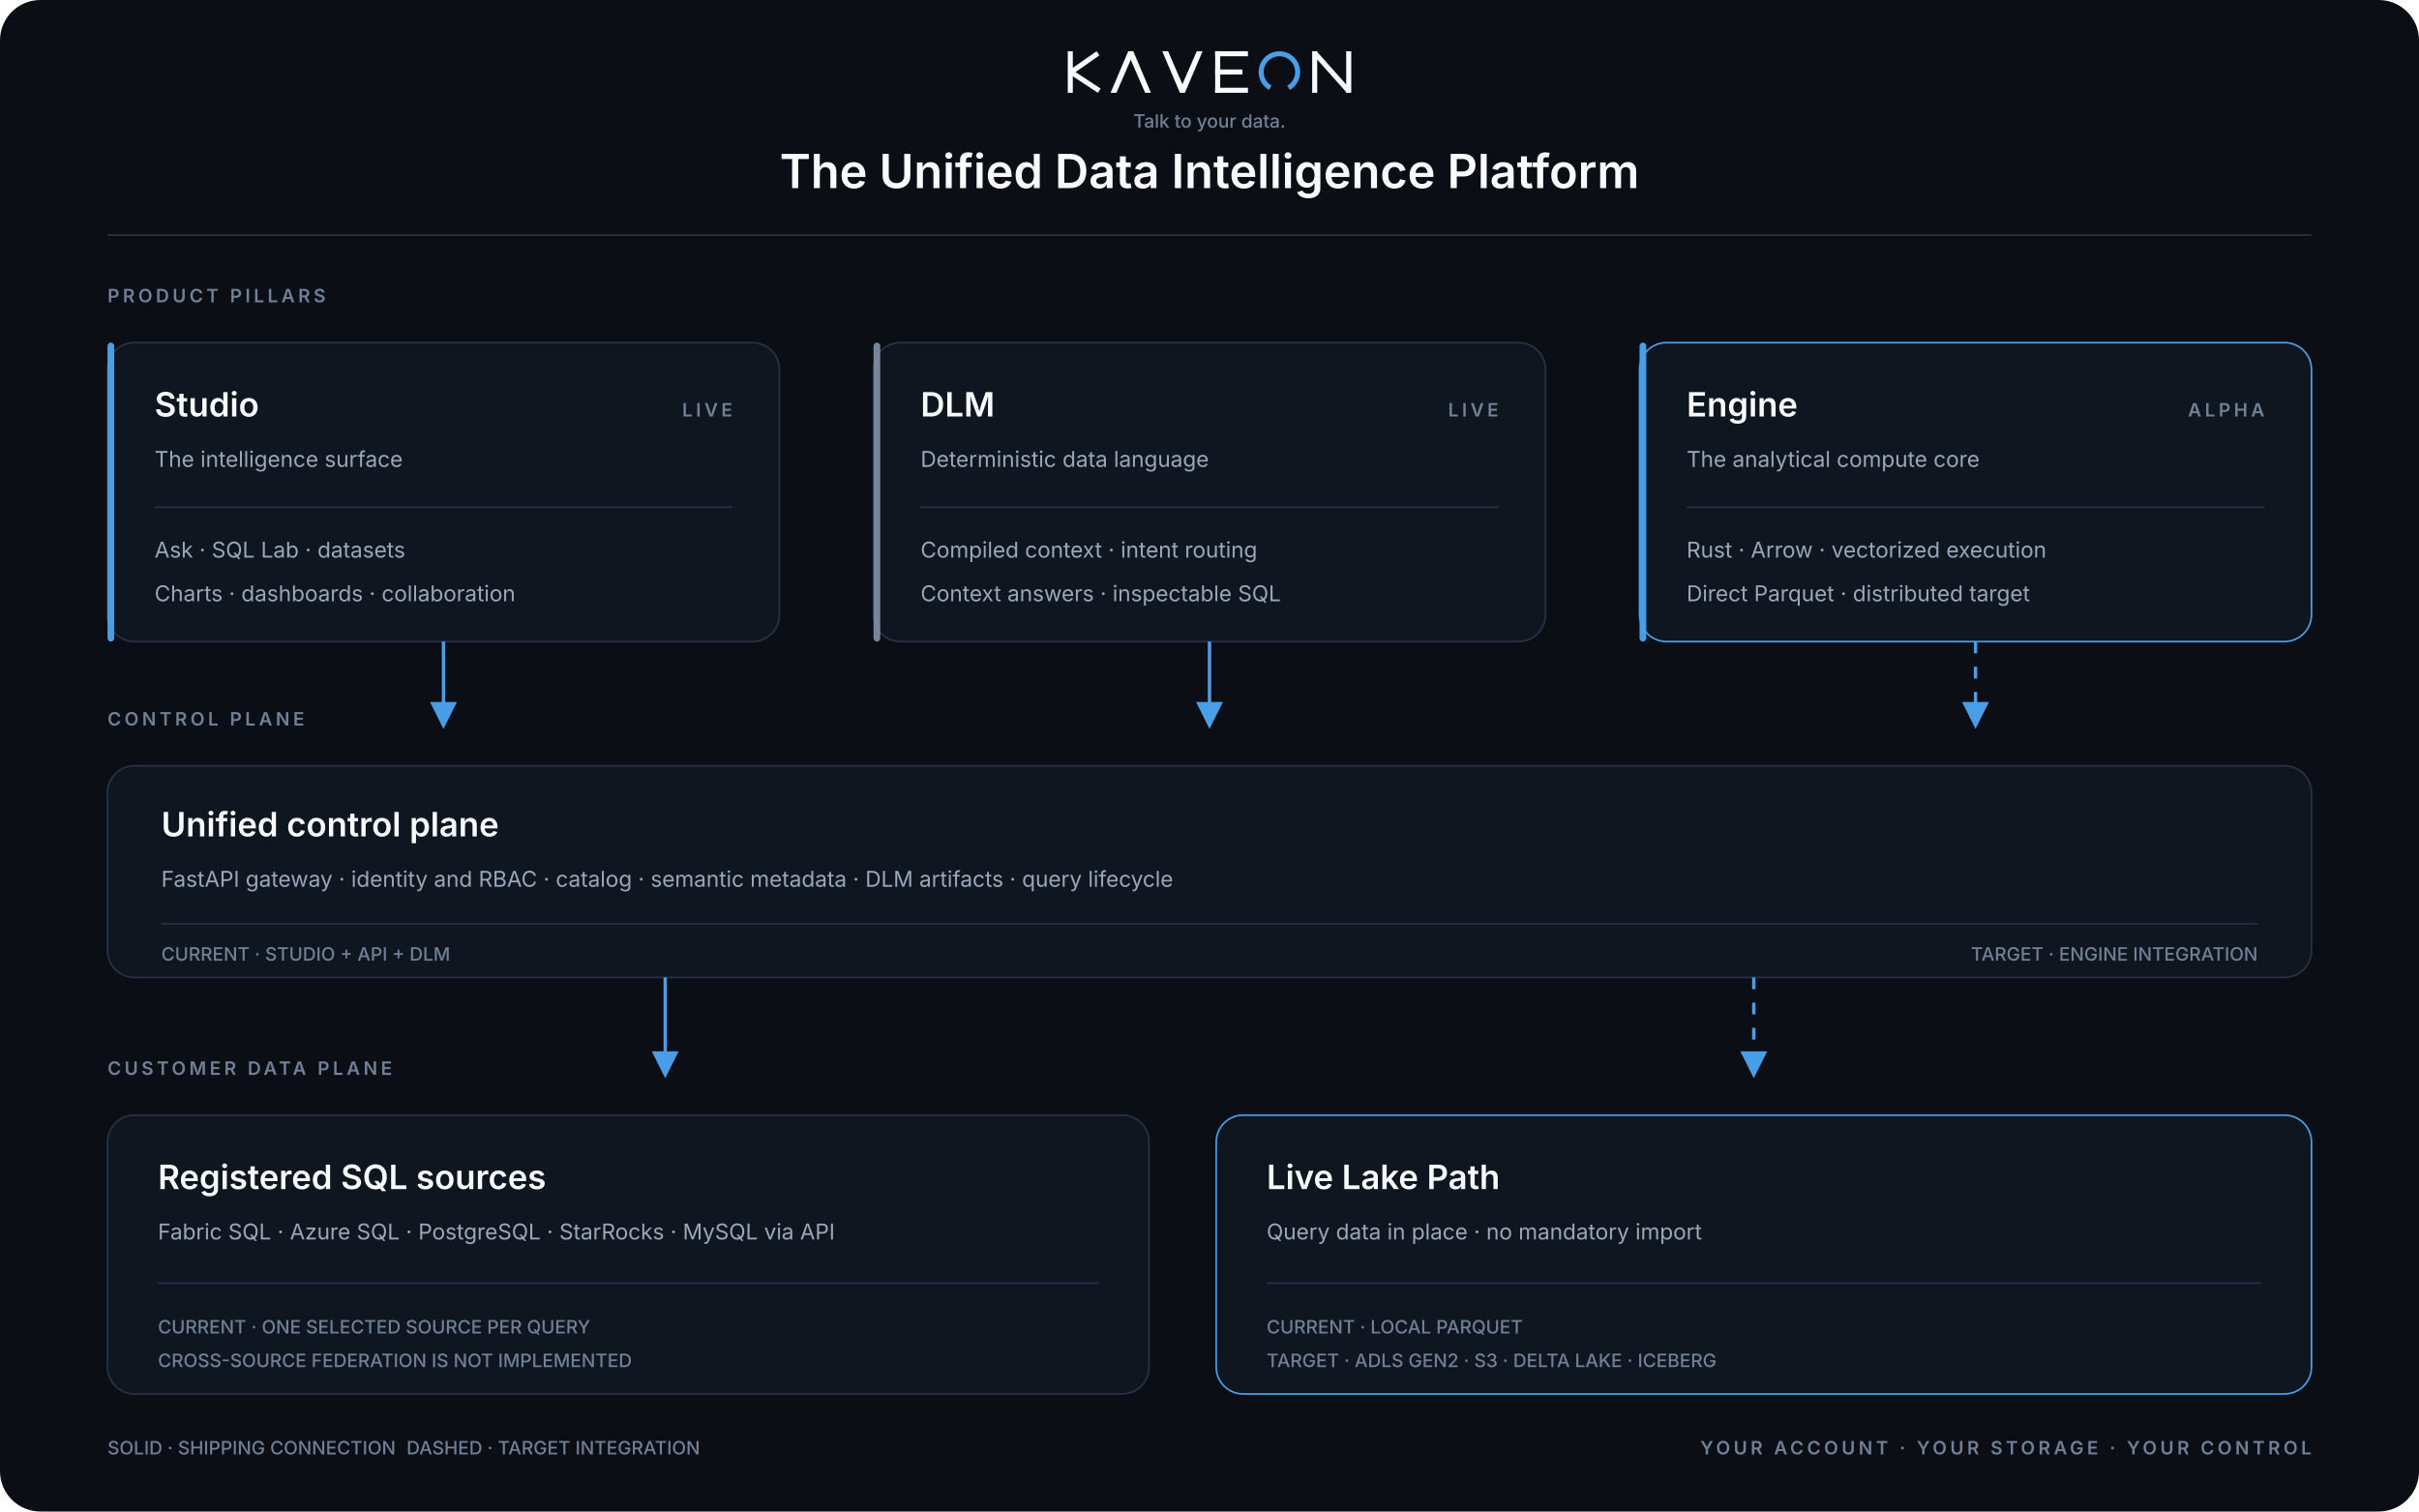
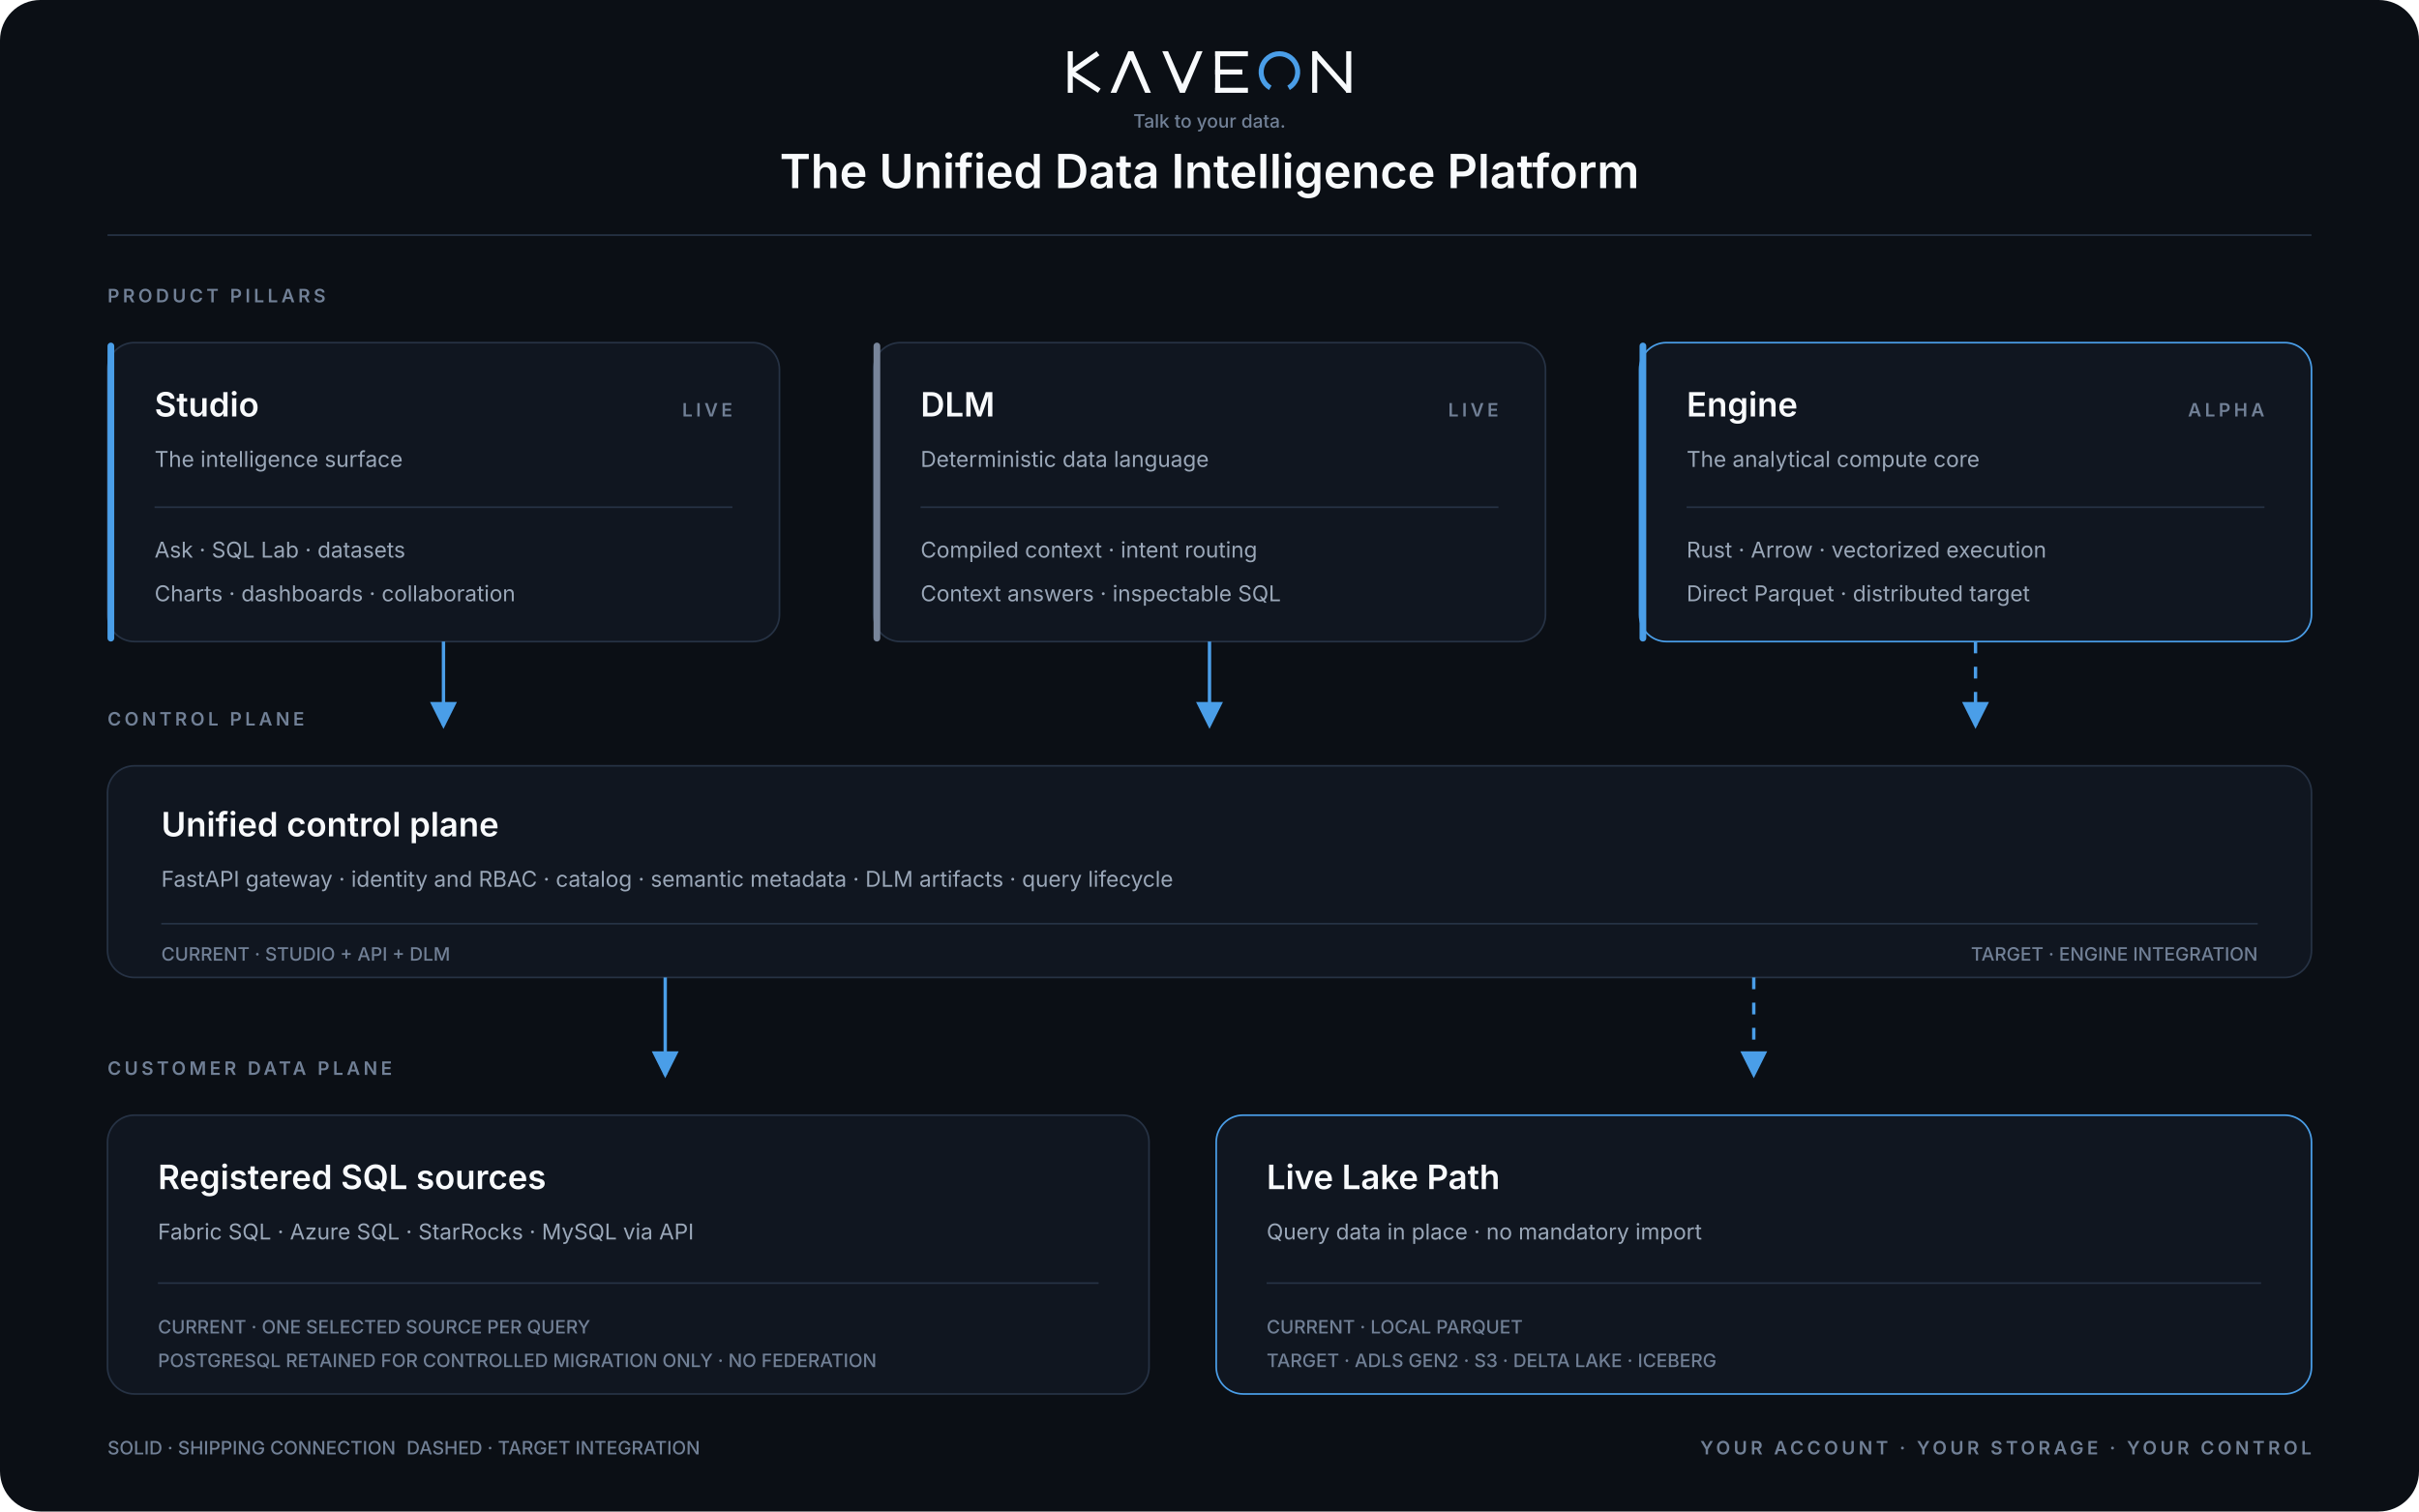
<svg xmlns="http://www.w3.org/2000/svg" width="1440" height="900" viewBox="0 0 1440 900" role="img" aria-labelledby="platform-title platform-desc">
  <defs>
    <marker id="platform-arrow" markerWidth="8" markerHeight="8" refX="7" refY="4" orient="auto">
      <path d="M0 0 8 4 0 8Z" fill="#4A9EE8" />
    </marker>
    <style>
      .eyebrow{font:600 11px Inter,Segoe UI,sans-serif;letter-spacing:2px;fill:#718096}.title{font:600 28px Inter,Segoe UI,sans-serif;fill:#f8fafc}.heading{font:600 20px Inter,Segoe UI,sans-serif;fill:#f8fafc}.body{font:400 13px Inter,Segoe UI,sans-serif;fill:#9aa7b8}.note{font:500 11px Inter,Segoe UI,sans-serif;fill:#718096}.box{fill:#101620;stroke:#263244;stroke-width:1}.accent{stroke:#4A9EE8}.rule{stroke:#263244;stroke-width:1}.flow{fill:none;stroke:#4A9EE8;stroke-width:2;marker-end:url(#platform-arrow)}.target{stroke-dasharray:7 8;animation:platform-flow 3s linear infinite}@keyframes platform-flow{to{stroke-dashoffset:-30}}@media(prefers-reduced-motion:reduce){.target{animation:none}}
    </style>
  </defs>
  <rect width="1440" height="900" rx="24" fill="#0b0f15" />
  <g transform="translate(622.125 20) scale(.15)" fill="#f8fafc">
    <rect x="90" y="70" width="20" height="165" />
    <polygon points="108.73,161.2 215.73,86.39 204.27,70 97.27,144.8" />
    <polygon points="97.51,161.36 209.51,235 220.49,218.29 108.49,144.64" />
    <path d="M260 235 330 70h20l70 165h-23l-57-131-57 131Z" />
    <path d="M465 70h23l57 131 57-131h23l-70 165h-20Z" />
    <rect x="675" y="70" width="20" height="165" />
    <rect x="675" y="70" width="130" height="20" />
    <rect x="675" y="142.5" width="108" height="20" />
    <rect x="675" y="215" width="130" height="20" />
    <rect x="1060" y="70" width="20" height="165" />
    <rect x="1195" y="70" width="20" height="165" />
    <polygon points="1062.53,83.3 1197.53,235 1212.47,221.7 1077.47,70" />
    <path d="M966.25 215.29A72.5 72.5 0 1 0 893.75 215.29" fill="none" stroke="#4A9EE8" stroke-width="20" />
  </g>
  <text x="720" y="76" text-anchor="middle" class="note">Talk to your data.</text>
  <text x="720" y="112" text-anchor="middle" class="title">The Unified Data Intelligence Platform</text>
  <line x1="64" y1="140" x2="1376" y2="140" class="rule" />
  <text x="64" y="180" class="eyebrow">PRODUCT PILLARS</text>
  <g transform="translate(64 204)">
    <rect width="400" height="178" rx="16" class="box" />
    <rect width="4" height="178" rx="2" fill="#4A9EE8" />
    <text x="28" y="44" class="heading">Studio</text>
    <text x="28" y="74" class="body">The intelligence surface</text>
    <line x1="28" y1="98" x2="372" y2="98" class="rule" />
    <text x="28" y="128" class="body">Ask · SQL Lab · datasets</text>
    <text x="28" y="154" class="body">Charts · dashboards · collaboration</text>
    <text x="372" y="44" text-anchor="end" class="eyebrow">LIVE</text>
  </g>
  <g transform="translate(520 204)">
    <rect width="400" height="178" rx="16" class="box" />
    <rect width="4" height="178" rx="2" fill="#78859a" />
    <text x="28" y="44" class="heading">DLM</text>
    <text x="28" y="74" class="body">Deterministic data language</text>
    <line x1="28" y1="98" x2="372" y2="98" class="rule" />
    <text x="28" y="128" class="body">Compiled context · intent routing</text>
    <text x="28" y="154" class="body">Context answers · inspectable SQL</text>
    <text x="372" y="44" text-anchor="end" class="eyebrow">LIVE</text>
  </g>
  <g transform="translate(976 204)">
    <rect width="400" height="178" rx="16" class="box accent" />
    <rect width="4" height="178" rx="2" fill="#4A9EE8" />
    <text x="28" y="44" class="heading">Engine</text>
    <text x="28" y="74" class="body">The analytical compute core</text>
    <line x1="28" y1="98" x2="372" y2="98" class="rule" />
    <text x="28" y="128" class="body">Rust · Arrow · vectorized execution</text>
    <text x="28" y="154" class="body">Direct Parquet · distributed target</text>
    <text x="372" y="44" text-anchor="end" class="eyebrow">ALPHA</text>
  </g>
  <path d="M264 382v50" class="flow" />
  <path d="M720 382v50" class="flow" />
  <path d="M1176 382v50" class="flow target" />
  <text x="64" y="432" class="eyebrow">CONTROL PLANE</text>
  <g transform="translate(64 456)">
    <rect width="1312" height="126" rx="16" class="box" />
    <text x="32" y="42" class="heading">Unified control plane</text>
    <text x="32" y="72" class="body">FastAPI gateway · identity and RBAC · catalog · semantic metadata · DLM artifacts · query lifecycle</text>
    <line x1="32" y1="94" x2="1280" y2="94" class="rule" />
    <text x="32" y="116" class="note">CURRENT · STUDIO + API + DLM</text>
    <text x="1280" y="116" text-anchor="end" class="note">TARGET · ENGINE INTEGRATION</text>
  </g>
  <path d="M396 582v58" class="flow" />
  <path d="M1044 582v58" class="flow target" />
  <text x="64" y="640" class="eyebrow">CUSTOMER DATA PLANE</text>
  <g transform="translate(64 664)">
    <rect width="620" height="166" rx="16" class="box" />
    <text x="30" y="44" class="heading">Registered SQL sources</text>
-     <text x="30" y="74" class="body">Fabric SQL · Azure SQL · PostgreSQL · StarRocks · MySQL via API</text>
+     <text x="30" y="74" class="body">Fabric SQL · Azure SQL · StarRocks · MySQL via API</text>
    <line x1="30" y1="100" x2="590" y2="100" class="rule" />
    <text x="30" y="130" class="note">CURRENT · ONE SELECTED SOURCE PER QUERY</text>
-     <text x="30" y="150" class="note">CROSS-SOURCE FEDERATION IS NOT IMPLEMENTED</text>
+     <text x="30" y="150" class="note">POSTGRESQL RETAINED FOR CONTROLLED MIGRATION ONLY · NO FEDERATION</text>
  </g>
  <g transform="translate(724 664)">
    <rect width="652" height="166" rx="16" class="box accent" />
    <text x="30" y="44" class="heading">Live Lake Path</text>
    <text x="30" y="74" class="body">Query data in place · no mandatory import</text>
    <line x1="30" y1="100" x2="622" y2="100" class="rule" />
    <text x="30" y="130" class="note">CURRENT · LOCAL PARQUET</text>
    <text x="30" y="150" class="note">TARGET · ADLS GEN2 · S3 · DELTA LAKE · ICEBERG</text>
  </g>
  <text x="64" y="866" class="note">SOLID · SHIPPING CONNECTION</text>
  <text x="242" y="866" class="note">DASHED · TARGET INTEGRATION</text>
  <text x="1376" y="866" text-anchor="end" class="eyebrow">YOUR ACCOUNT · YOUR STORAGE · YOUR CONTROL</text>
</svg>
